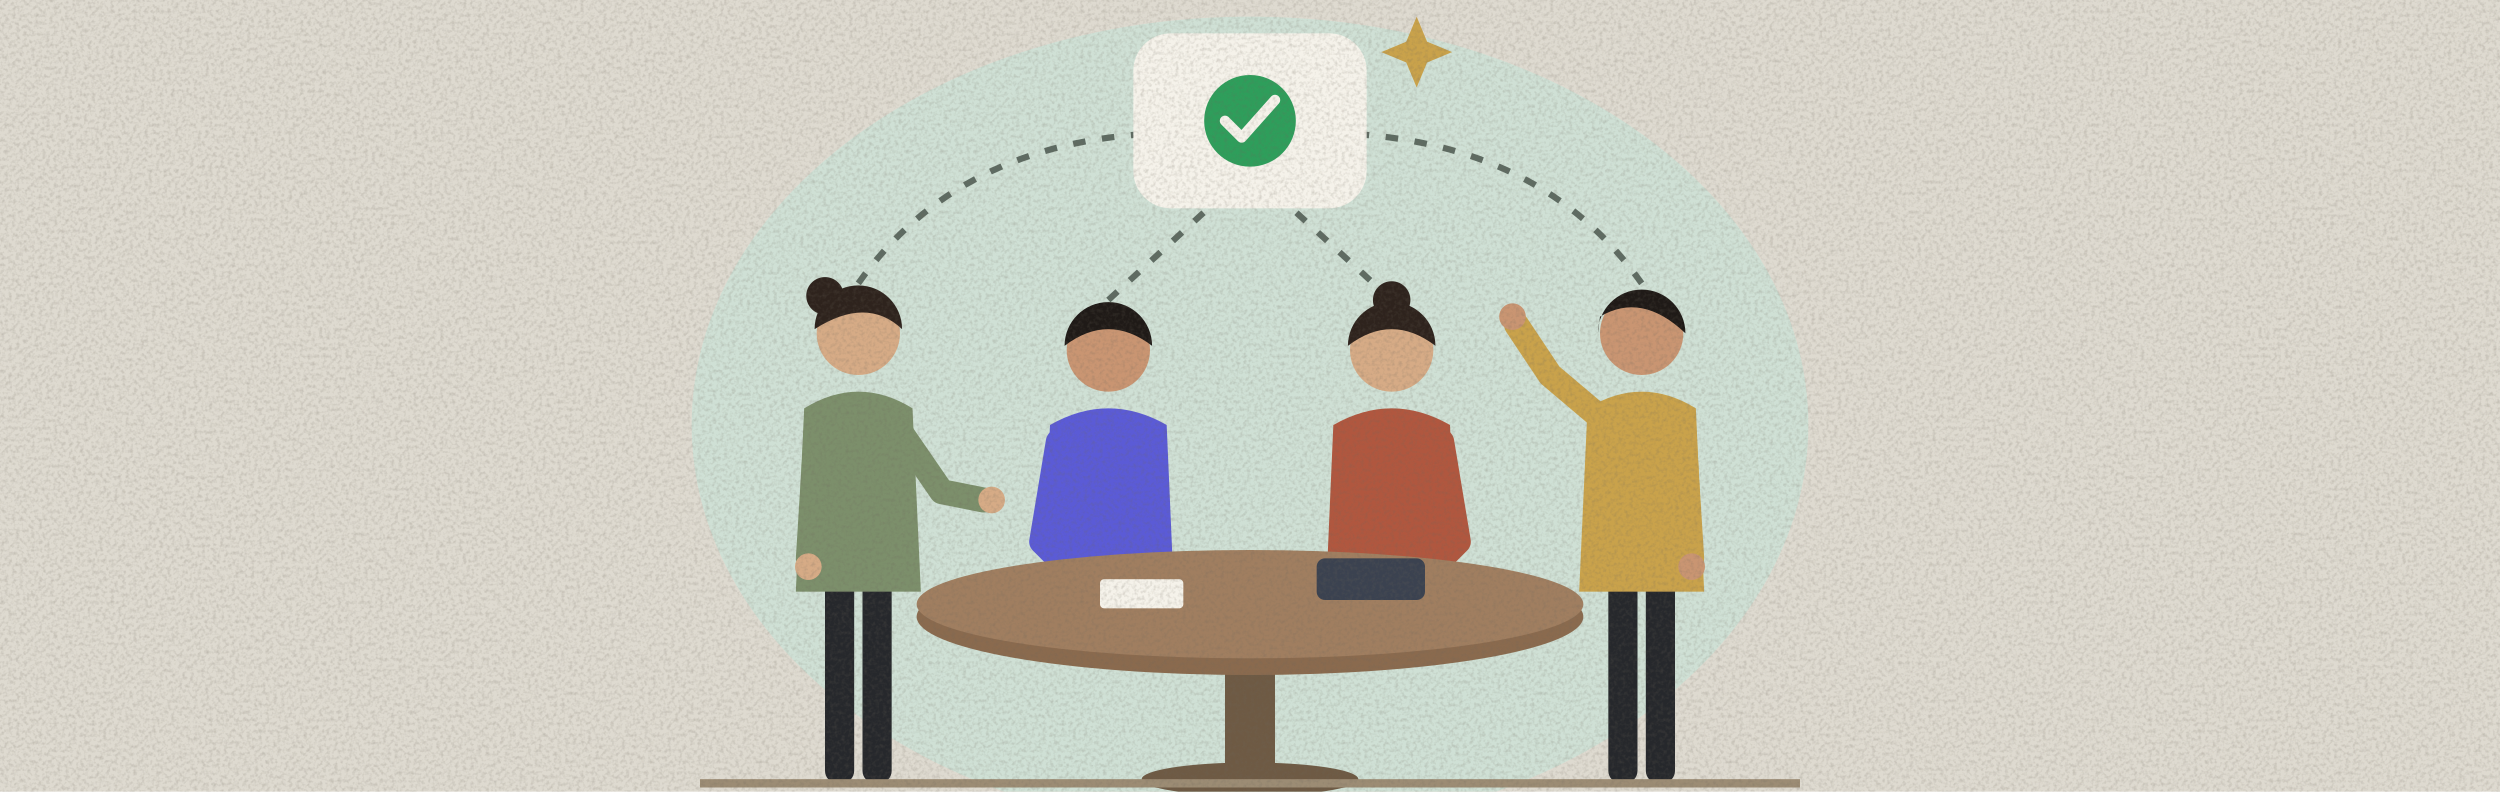
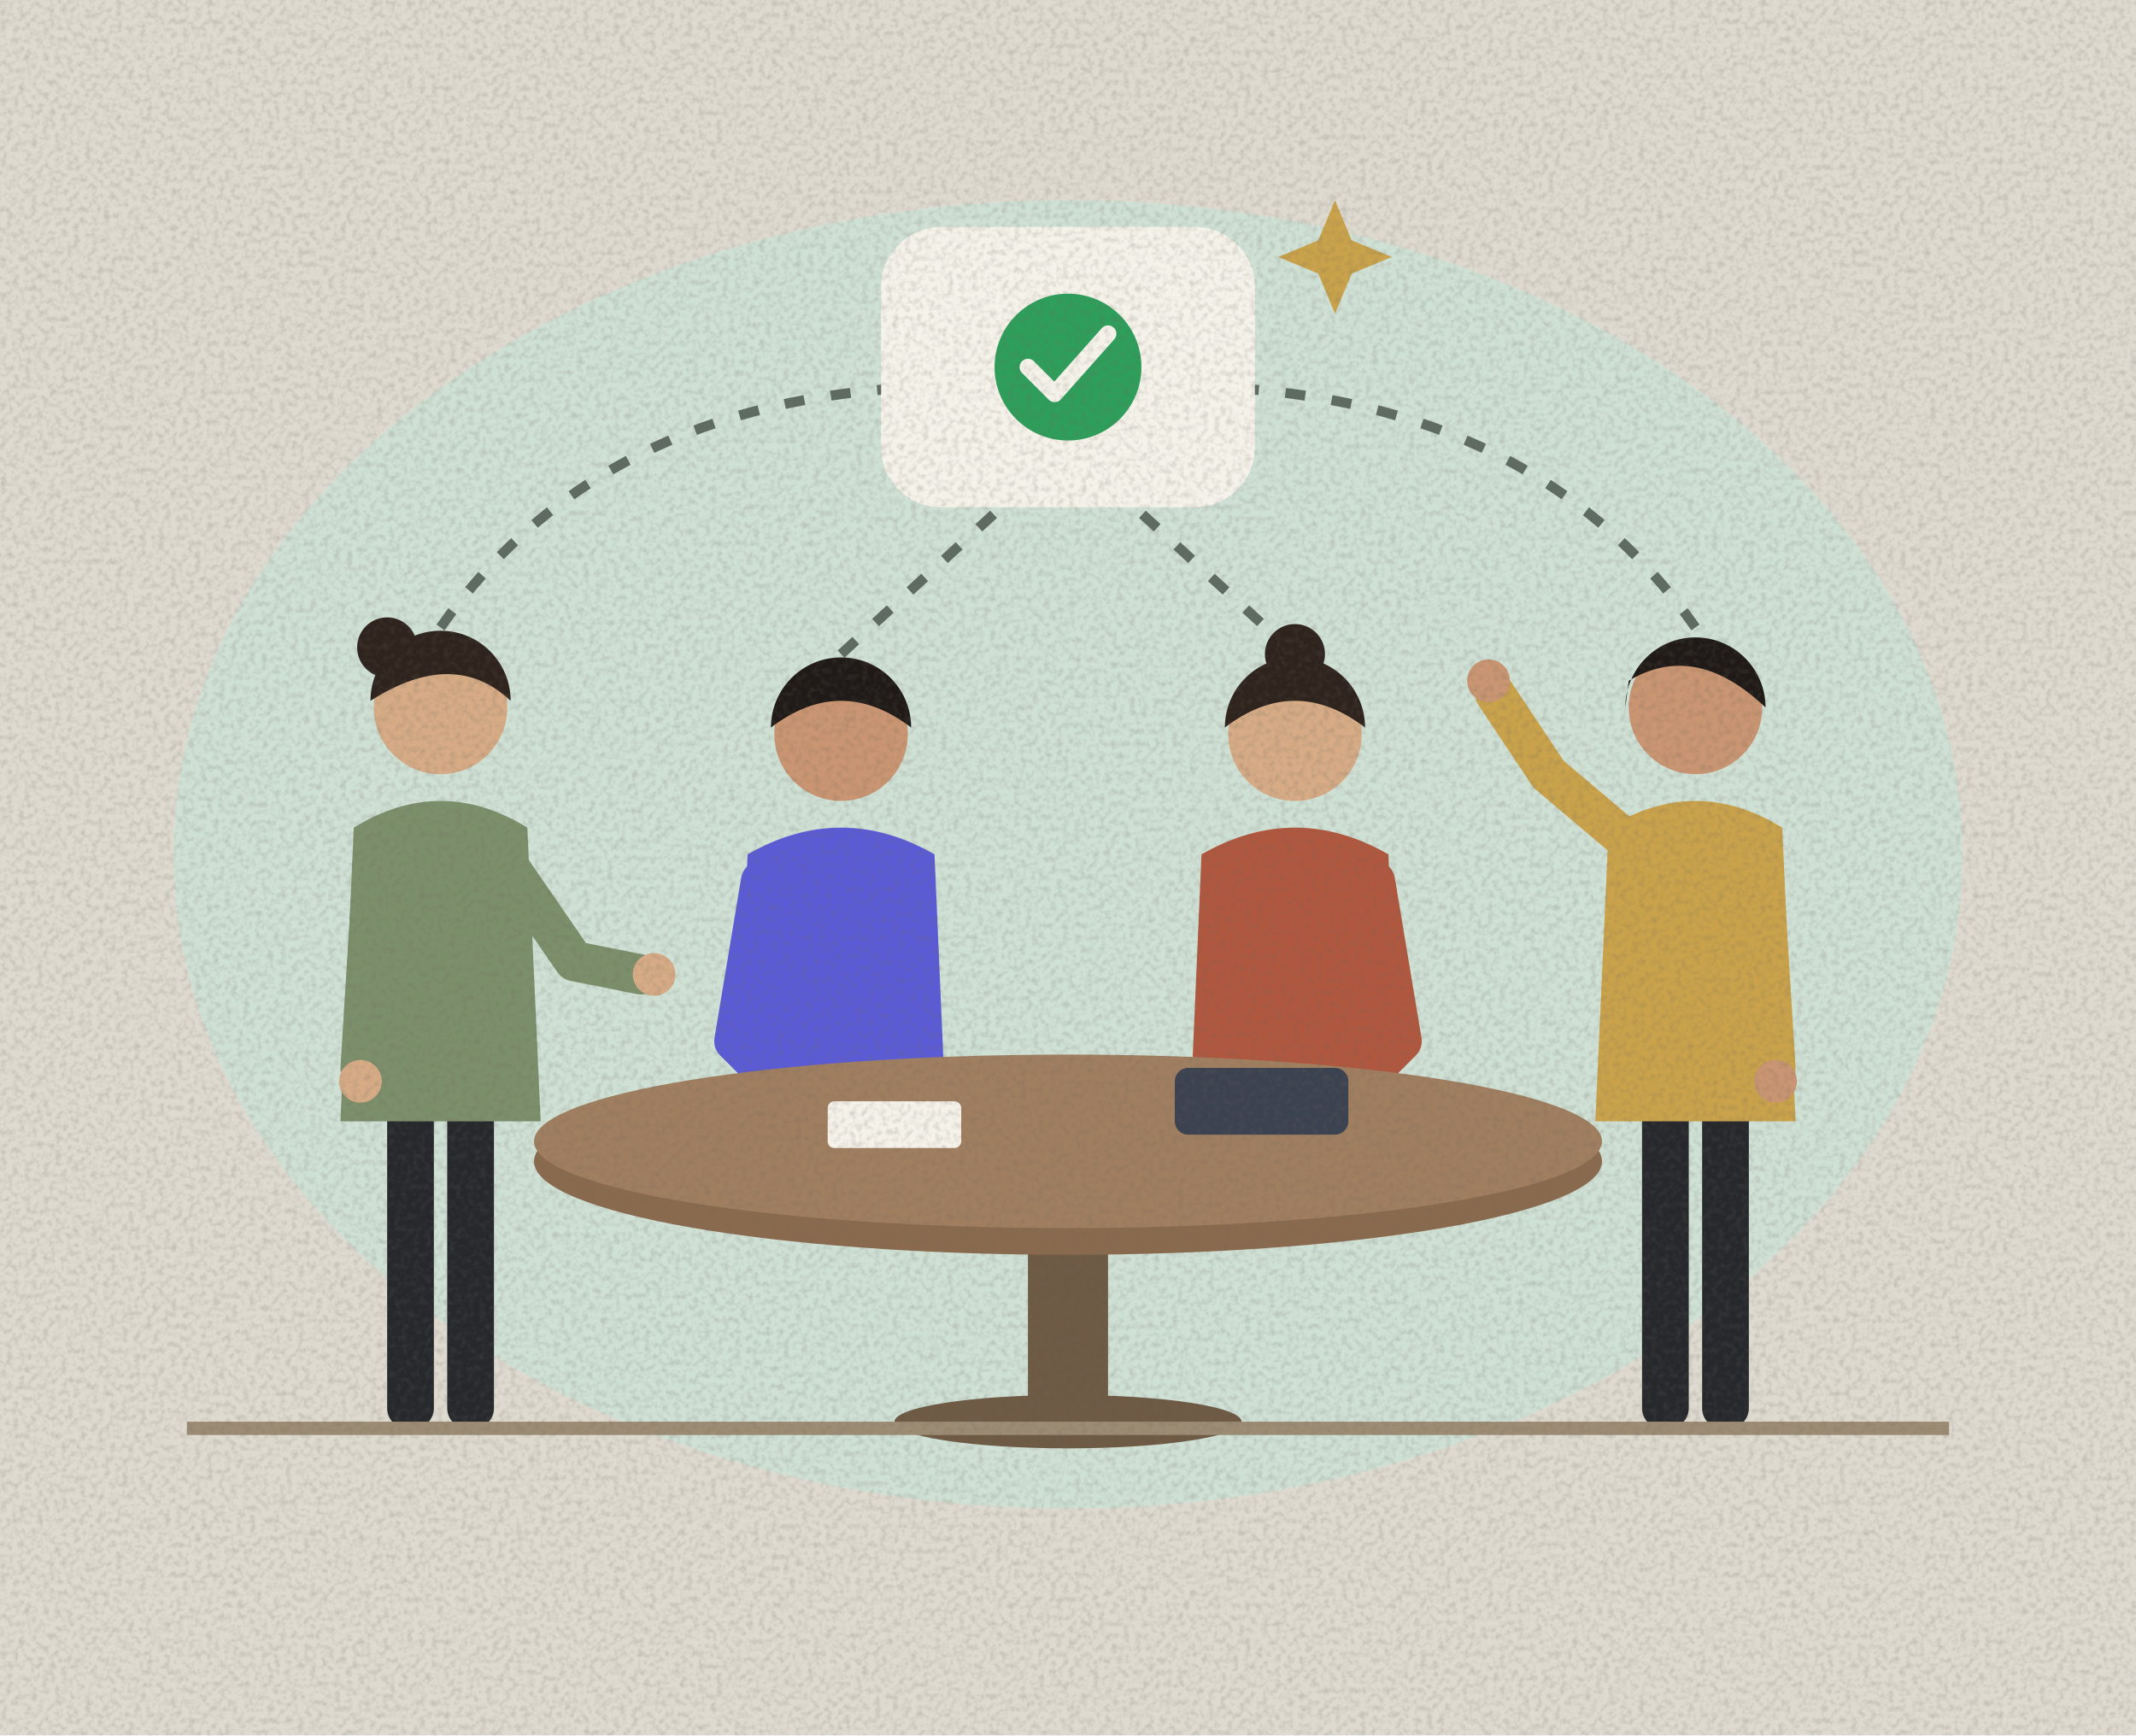
- <svg xmlns="http://www.w3.org/2000/svg" width="600" height="190" viewBox="-140 26 600 190" preserveAspectRatio="xMidYMid slice">
+ <svg xmlns="http://www.w3.org/2000/svg" width="320" height="260" viewBox="0 0 320 260" preserveAspectRatio="xMidYMid slice">
  <defs>
    <filter id="art-grain" x="0" y="0" width="100%" height="100%">
      <feTurbulence type="fractalNoise" baseFrequency="1.1" numOctaves="2" stitchTiles="stitch" />
      <feColorMatrix values="0 0 0 0 0.15 0 0 0 0 0.13 0 0 0 0 0.1 0.9 0 0 0 -0.38" />
    </filter>
  </defs>
-   <rect x="-140" y="0" width="600" height="260" fill="#DEDAD0" />
+   <rect width="320" height="260" fill="#DEDAD0" />
  <ellipse cx="160" cy="128" rx="134" ry="98" fill="#CFE0D5" />
  <g stroke="#5E6B62" stroke-width="1.5" stroke-dasharray="3 4" fill="none">
    <path d="M126 98 L150 76" />
    <path d="M194 98 L170 76" />
    <path d="M66 94 Q90 60 138 58" />
    <path d="M254 94 Q230 60 182 58" />
  </g>
  <rect x="132" y="34" width="56" height="42" rx="9" fill="#F5F2EA" />
  <circle cx="160" cy="55" r="11" fill="#2E9E5B" />
  <path d="M154 55 l4 4 l8 -9" fill="none" stroke="#F5F2EA" stroke-width="2.5" stroke-linecap="round" stroke-linejoin="round" />
  <path d="M200 30 l2.5 6 l6 2.5 l-6 2.5 l-2.5 6 l-2.5 -6 l-6 -2.5 l6 -2.5 Z" fill="#C9A24B" />
  <g transform="translate(126 0)">
    <path d="M-14 128 Q0 120 14 128 L16 174 L-16 174 Z" fill="#5B5BD6" />
    <path d="M-12 132 L-16 156 L-8 164" fill="none" stroke="#5B5BD6" stroke-width="6" stroke-linecap="round" stroke-linejoin="round" />
    <circle cx="0" cy="110" r="10" fill="#C99572" />
    <path d="M-10.5 109 A10.5 10.5 0 0 1 10.5 109 Q0 101 -10.5 109 Z" fill="#1F1A17" />
  </g>
  <g transform="translate(194 0)">
    <path d="M-14 128 Q0 120 14 128 L16 174 L-16 174 Z" fill="#B0573F" />
    <path d="M12 132 L16 156 L8 164" fill="none" stroke="#B0573F" stroke-width="6" stroke-linecap="round" stroke-linejoin="round" />
    <circle cx="0" cy="110" r="10" fill="#D6AB86" />
    <path d="M-10.5 109 A10.5 10.5 0 0 1 10.5 109 Q0 101 -10.5 109 Z" fill="#2E231D" />
    <circle cx="0" cy="98" r="4.5" fill="#2E231D" />
  </g>
  <rect x="154" y="178" width="12" height="36" fill="#6E5A44" />
  <ellipse cx="160" cy="213" rx="26" ry="4" fill="#6E5A44" />
  <ellipse cx="160" cy="174" rx="80" ry="14" fill="#8A6A4E" />
  <ellipse cx="160" cy="171" rx="80" ry="13" fill="#A07E60" />
  <rect x="124" y="165" width="20" height="7" rx="1" fill="#F5F2EA" />
  <rect x="176" y="160" width="26" height="10" rx="2" fill="#3B4250" />
  <g transform="translate(66 0)">
    <rect x="-8" y="164" width="7" height="50" rx="3" fill="#26282C" />
    <rect x="1" y="164" width="7" height="50" rx="3" fill="#26282C" />
    <path d="M-13 124 Q0 116 13 124 L15 168 L-15 168 Z" fill="#7C8F6B" />
    <path d="M-10 128 L-12 160" stroke="#7C8F6B" stroke-width="6" stroke-linecap="round" />
    <circle cx="-12" cy="162" r="3.2" fill="#D6AB86" />
    <path d="M9 128 L20 144 L30 146" fill="none" stroke="#7C8F6B" stroke-width="6" stroke-linecap="round" stroke-linejoin="round" />
    <circle cx="32" cy="146" r="3.2" fill="#D6AB86" />
    <circle cx="0" cy="106" r="10" fill="#D6AB86" />
    <path d="M-10.5 105 A10.5 10.5 0 0 1 10.5 105 Q2 97 -10.5 105 Z" fill="#2E231D" />
    <circle cx="-8" cy="97" r="4.5" fill="#2E231D" />
  </g>
  <g transform="translate(254 0) scale(-1 1)">
    <rect x="-8" y="164" width="7" height="50" rx="3" fill="#26282C" />
    <rect x="1" y="164" width="7" height="50" rx="3" fill="#26282C" />
    <path d="M-13 124 Q0 116 13 124 L15 168 L-15 168 Z" fill="#C9A24B" />
    <path d="M-10 128 L-12 160" stroke="#C9A24B" stroke-width="6" stroke-linecap="round" />
    <circle cx="-12" cy="162" r="3.2" fill="#C99572" />
    <path d="M9 127 L22 116 L30 104" fill="none" stroke="#C9A24B" stroke-width="6" stroke-linecap="round" stroke-linejoin="round" />
    <circle cx="31" cy="102" r="3.2" fill="#C99572" />
    <circle cx="0" cy="106" r="10" fill="#C99572" />
    <path d="M-10.5 106 A10.5 10.5 0 0 1 10.5 106 L10 102 Q0 96 -10.5 106 Z" fill="#1F1A17" />
  </g>
  <line x1="28" y1="214" x2="292" y2="214" stroke="#9C8C74" stroke-width="2" />
-   <rect x="-140" y="0" width="600" height="260" filter="url(#art-grain)" opacity="0.55" />
+   <rect width="320" height="260" filter="url(#art-grain)" opacity="0.55" />
</svg>
